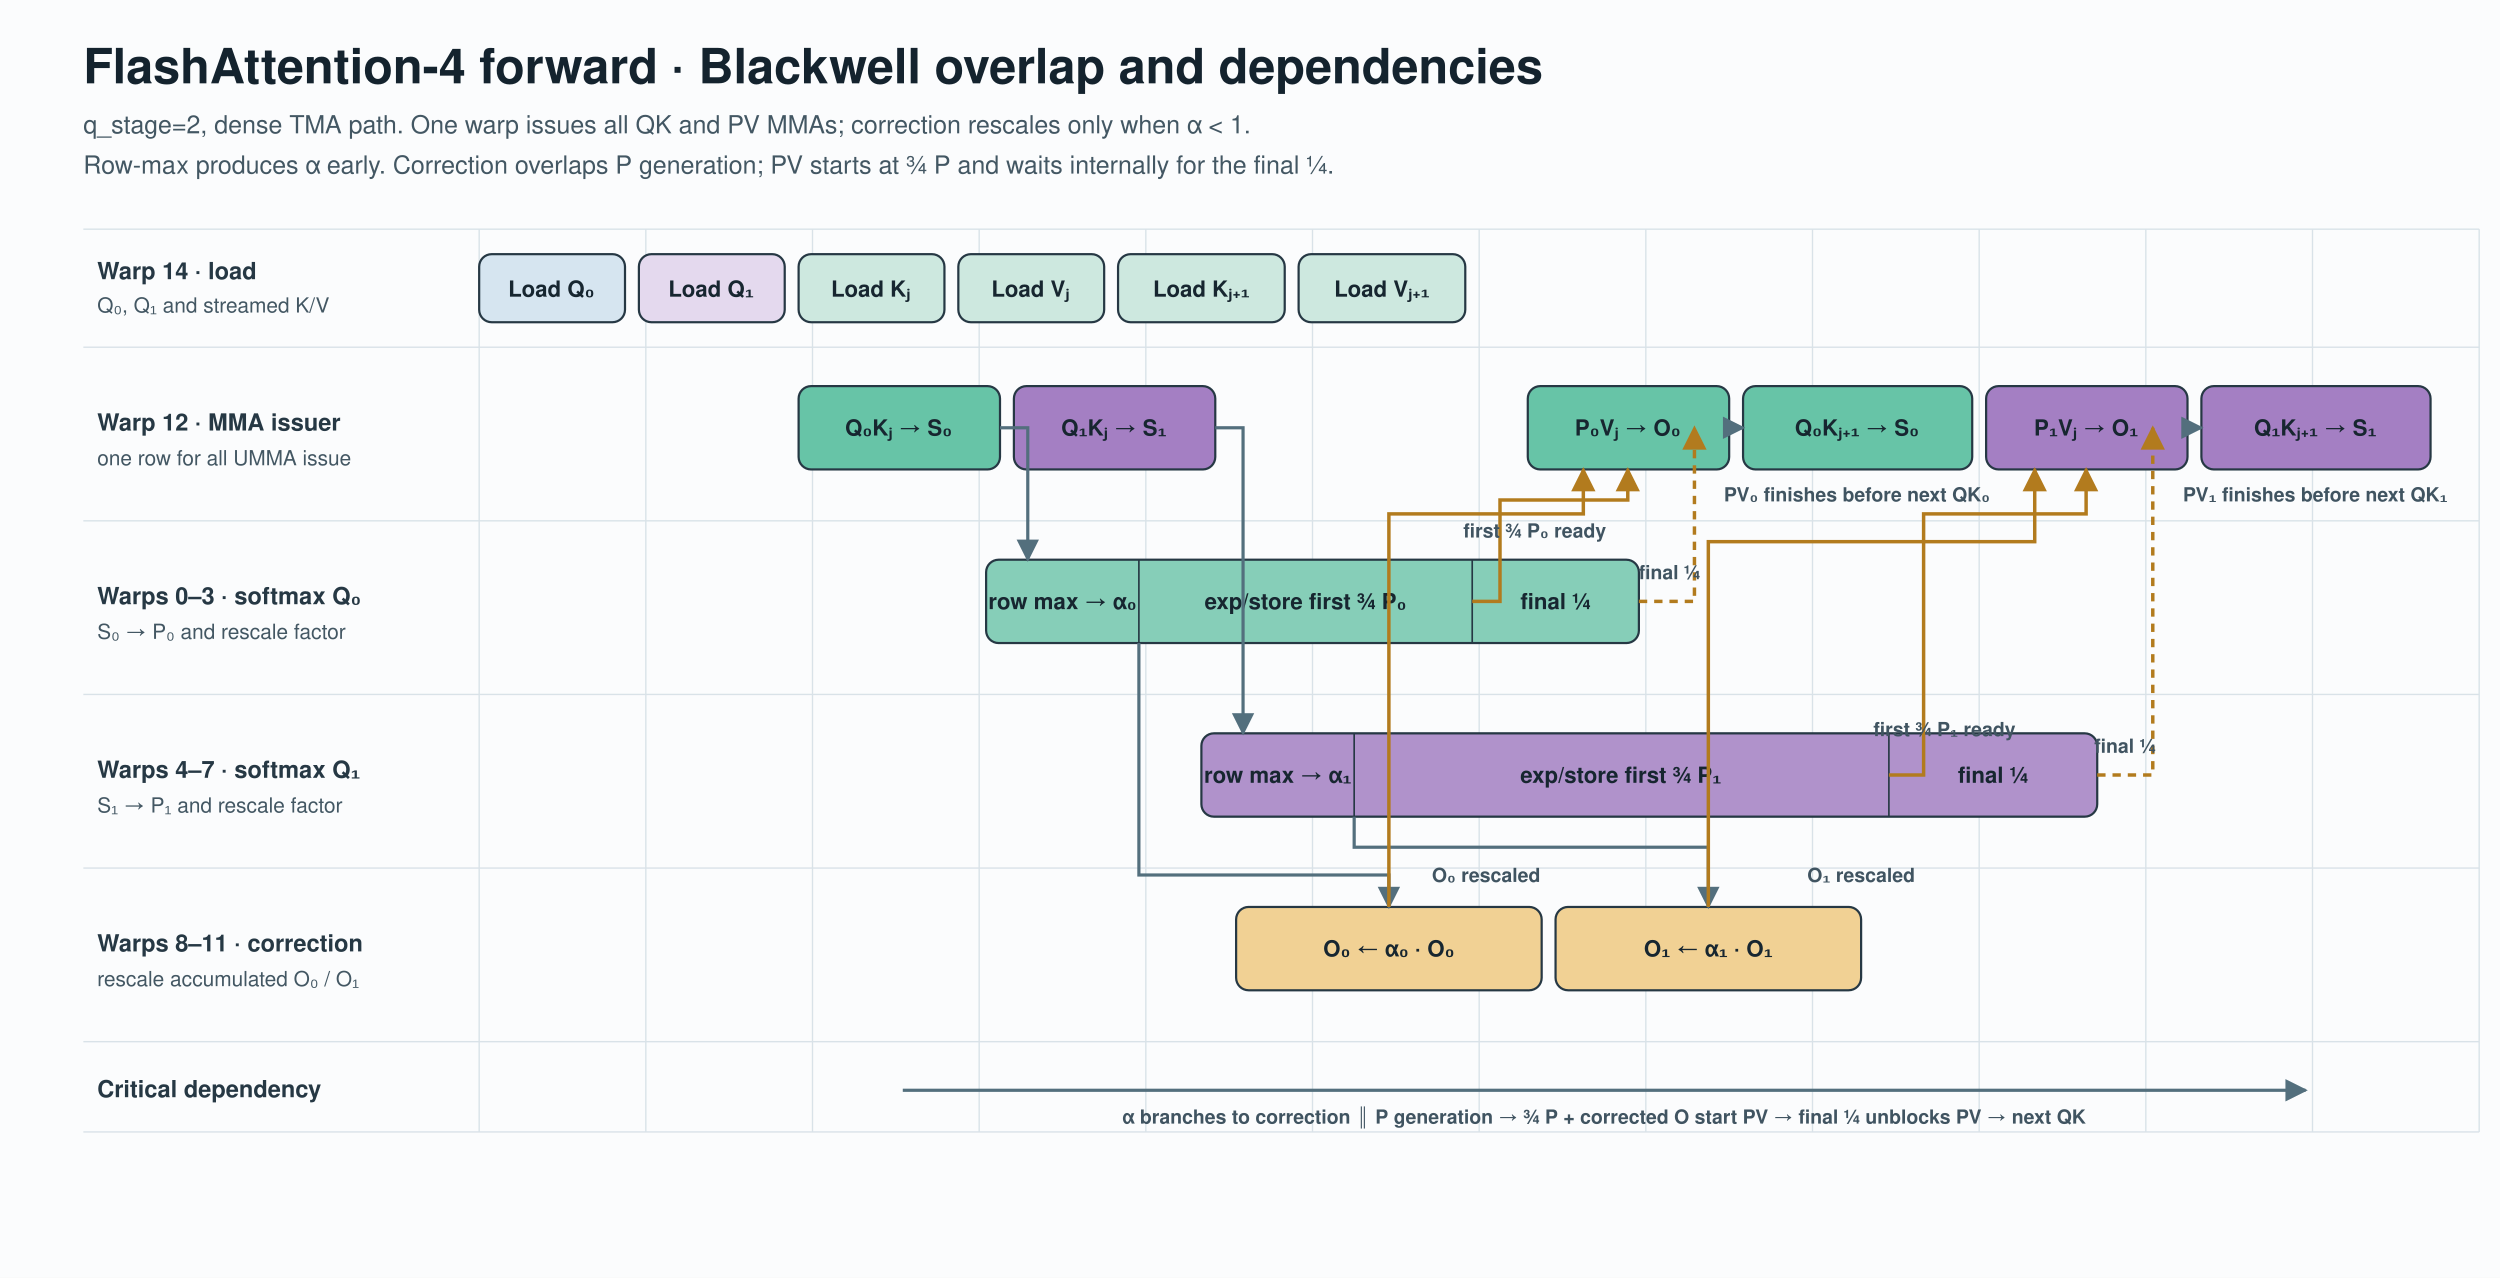
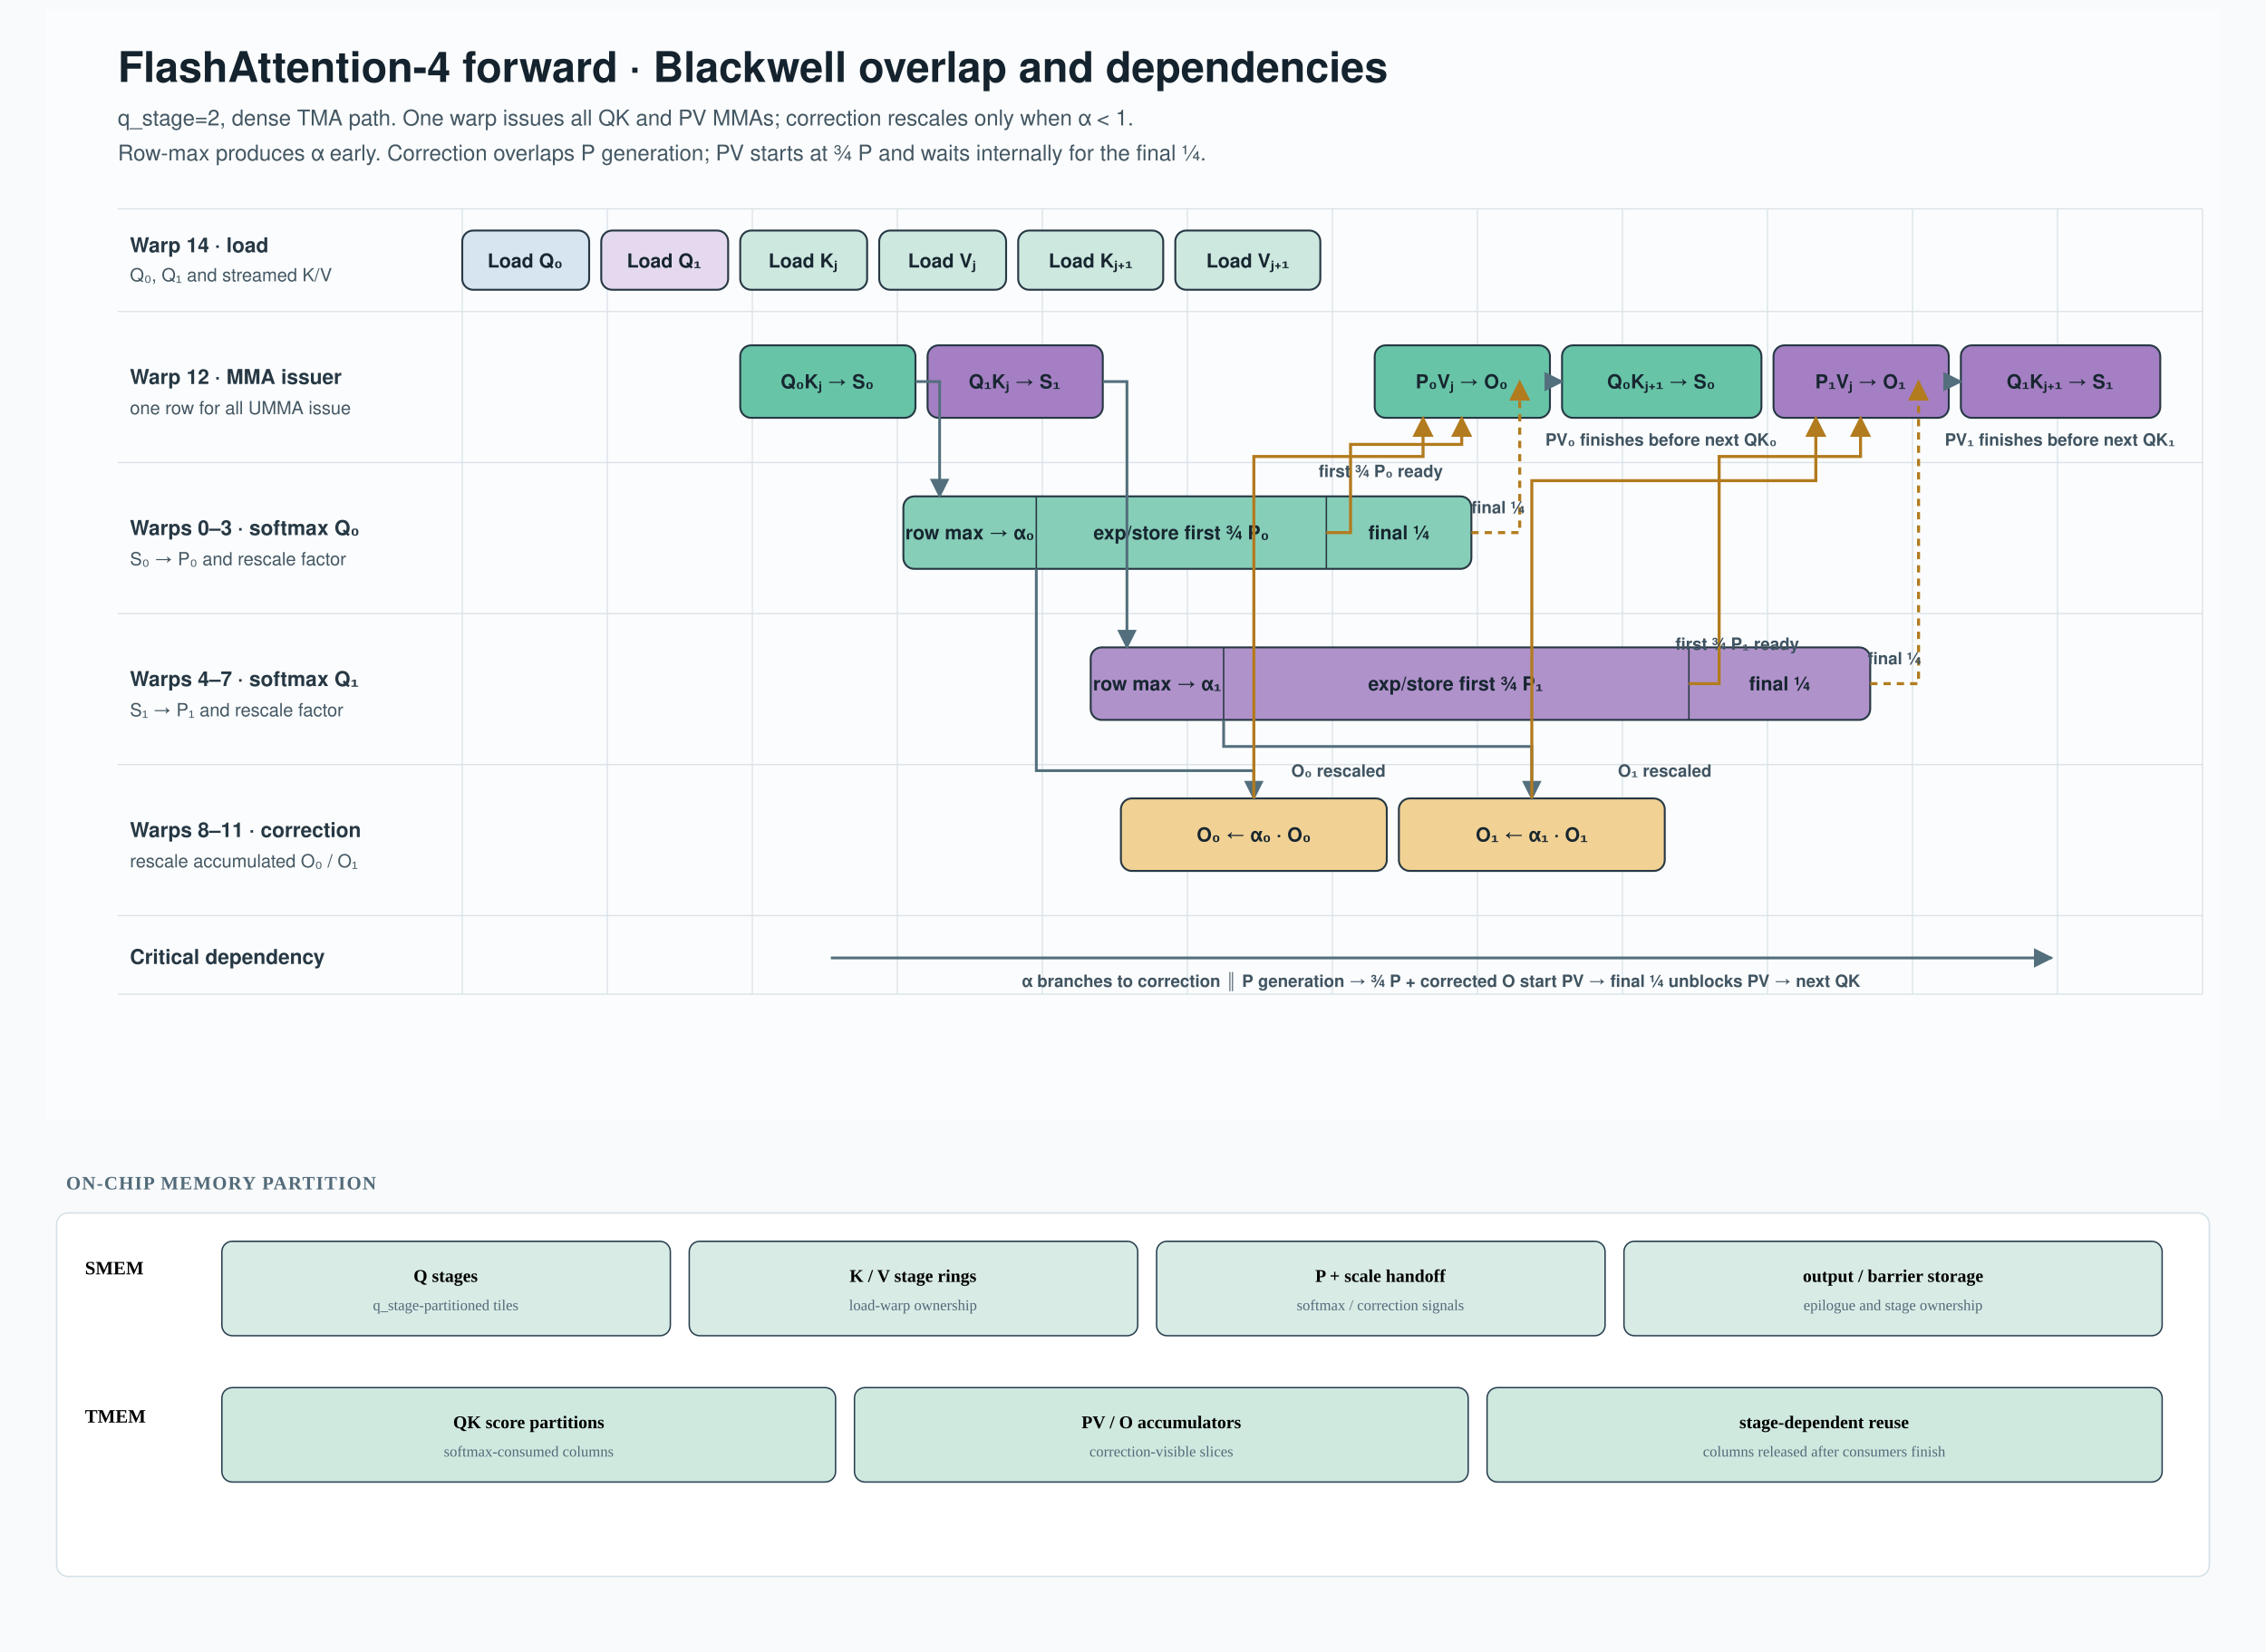
- <svg xmlns="http://www.w3.org/2000/svg" width="1800" height="920" viewBox="0 0 1800 920" role="img" aria-labelledby="title desc">
+ <svg xmlns="http://www.w3.org/2000/svg" width="2400" height="1750" viewBox="0 0 2400 1750" role="img" aria-labelledby="title desc">
  <defs>
    <style>
.t{font-family:"Helvetica Neue",Helvetica,Arial,sans-serif;font-size:35px;font-weight:700;fill:#14232e}.s{font-family:"Helvetica Neue",Helvetica,Arial,sans-serif;font-size:18px;font-weight:500;fill:#435763}.l{font-family:"Helvetica Neue",Helvetica,Arial,sans-serif;font-size:17px;font-weight:700;fill:#263844}.ls{font-family:"Helvetica Neue",Helvetica,Arial,sans-serif;font-size:15px;font-weight:500;fill:#435763}.x{font-family:"Helvetica Neue",Helvetica,Arial,sans-serif;font-size:16px;font-weight:600;fill:#172630;text-anchor:middle;dominant-baseline:middle}.n{font-family:"Helvetica Neue",Helvetica,Arial,sans-serif;font-size:14px;font-weight:600;fill:#405461;text-anchor:middle}.g{stroke:#d9e2e8;stroke-width:1}.b{stroke:#263844;stroke-width:1.6;rx:9}.a{stroke:#536f7d;stroke-width:2.3;fill:none;marker-end:url(#m)}.dep{stroke:#b27b1e;stroke-width:2.5;fill:none;marker-end:url(#gold)}
</style>
    <marker id="m" viewBox="0 0 10 10" refX="9" refY="5" markerWidth="7" markerHeight="7" orient="auto">
      <path d="M0 0L10 5L0 10z" fill="#536f7d" />
    </marker>
    <marker id="gold" viewBox="0 0 10 10" refX="9" refY="5" markerWidth="7" markerHeight="7" orient="auto">
      <path d="M0 0L10 5L0 10z" fill="#b27b1e" />
    </marker>
  </defs>
-   <rect width="1800" height="920" fill="#fbfcfd" />
-   <text x="60" y="60" class="t">FlashAttention-4 forward · Blackwell overlap and dependencies</text>
-   <text x="60" y="96" class="s">q_stage=2, dense TMA path. One warp issues all QK and PV MMAs; correction rescales only when α &lt; 1.</text>
-   <text x="60" y="125" class="s">Row-max produces α early. Correction overlaps P generation; PV starts at ¾ P and waits internally for the final ¼.</text>
-   <g transform="translate(60 165)">
-     <g class="g">
-       <path d="M285 0V650M405 0V650M525 0V650M645 0V650M765 0V650M885 0V650M1005 0V650M1125 0V650M1245 0V650M1365 0V650M1485 0V650M1605 0V650M1725 0V650" />
-       <path d="M0 0H1725M0 85H1725M0 210H1725M0 335H1725M0 460H1725M0 585H1725M0 650H1725" />
+   <rect width="2400" height="1750" fill="#f8fafb" />
+   <g transform="translate(48 10) scale(1.28)">
+     <rect width="1800" height="920" fill="#fbfcfd" />
+     <text x="60" y="60" class="t">FlashAttention-4 forward · Blackwell overlap and dependencies</text>
+     <text x="60" y="96" class="s">q_stage=2, dense TMA path. One warp issues all QK and PV MMAs; correction rescales only when α &lt; 1.</text>
+     <text x="60" y="125" class="s">Row-max produces α early. Correction overlaps P generation; PV starts at ¾ P and waits internally for the final ¼.</text>
+     <g transform="translate(60 165)">
+       <g class="g">
+         <path d="M285 0V650M405 0V650M525 0V650M645 0V650M765 0V650M885 0V650M1005 0V650M1125 0V650M1245 0V650M1365 0V650M1485 0V650M1605 0V650M1725 0V650" />
+         <path d="M0 0H1725M0 85H1725M0 210H1725M0 335H1725M0 460H1725M0 585H1725M0 650H1725" />
+       </g>
+       <text x="10" y="36" class="l">Warp 14 · load</text>
+       <text x="10" y="60" class="ls">Q₀, Q₁ and streamed K/V</text>
+       <text x="10" y="145" class="l">Warp 12 · MMA issuer</text>
+       <text x="10" y="170" class="ls">one row for all UMMA issue</text>
+       <text x="10" y="270" class="l">Warps 0–3 · softmax Q₀</text>
+       <text x="10" y="295" class="ls">S₀ → P₀ and rescale factor</text>
+       <text x="10" y="395" class="l">Warps 4–7 · softmax Q₁</text>
+       <text x="10" y="420" class="ls">S₁ → P₁ and rescale factor</text>
+       <text x="10" y="520" class="l">Warps 8–11 · correction</text>
+       <text x="10" y="545" class="ls">rescale accumulated O₀ / O₁</text>
+       <text x="10" y="625" class="l">Critical dependency</text>
+       <rect x="285" y="18" width="105" height="49" class="b" fill="#d6e5f0" />
+       <text x="337" y="43" class="x">Load Q₀</text>
+       <rect x="400" y="18" width="105" height="49" class="b" fill="#e4d9ee" />
+       <text x="452" y="43" class="x">Load Q₁</text>
+       <rect x="515" y="18" width="105" height="49" class="b" fill="#cde8df" />
+       <text x="567" y="43" class="x">Load Kⱼ</text>
+       <rect x="630" y="18" width="105" height="49" class="b" fill="#cde8df" />
+       <text x="682" y="43" class="x">Load Vⱼ</text>
+       <rect x="745" y="18" width="120" height="49" class="b" fill="#cde8df" />
+       <text x="805" y="43" class="x">Load Kⱼ₊₁</text>
+       <rect x="875" y="18" width="120" height="49" class="b" fill="#cde8df" />
+       <text x="935" y="43" class="x">Load Vⱼ₊₁</text>
+       <rect x="515" y="113" width="145" height="60" class="b" fill="#67c4a7" />
+       <text x="587" y="143" class="x">Q₀Kⱼ → S₀</text>
+       <rect x="670" y="113" width="145" height="60" class="b" fill="#a47fc3" />
+       <text x="742" y="143" class="x">Q₁Kⱼ → S₁</text>
+       <rect x="1040" y="113" width="145" height="60" class="b" fill="#67c4a7" />
+       <text x="1112" y="143" class="x">P₀Vⱼ → O₀</text>
+       <rect x="1195" y="113" width="165" height="60" class="b" fill="#67c4a7" />
+       <text x="1277" y="143" class="x">Q₀Kⱼ₊₁ → S₀</text>
+       <rect x="1370" y="113" width="145" height="60" class="b" fill="#a47fc3" />
+       <text x="1442" y="143" class="x">P₁Vⱼ → O₁</text>
+       <rect x="1525" y="113" width="165" height="60" class="b" fill="#a47fc3" />
+       <text x="1607" y="143" class="x">Q₁Kⱼ₊₁ → S₁</text>
+       <rect x="650" y="238" width="470" height="60" class="b" fill="#86ceb8" />
+       <path d="M760 238V298M1000 238V298" stroke="#263844" stroke-width="1.2" />
+       <text x="705" y="268" class="x">row max → α₀</text>
+       <text x="880" y="268" class="x">exp/store first ¾ P₀</text>
+       <text x="1060" y="268" class="x">final ¼</text>
+       <rect x="805" y="363" width="645" height="60" class="b" fill="#b092cb" />
+       <path d="M915 363V423M1300 363V423" stroke="#263844" stroke-width="1.2" />
+       <text x="860" y="393" class="x">row max → α₁</text>
+       <text x="1107" y="393" class="x">exp/store first ¾ P₁</text>
+       <text x="1375" y="393" class="x">final ¼</text>
+       <path d="M660 143H680V238" class="a" />
+       <path d="M815 143H835V363" class="a" />
+       <rect x="830" y="488" width="220" height="60" class="b" fill="#f1d194" />
+       <text x="940" y="518" class="x">O₀ ← α₀ · O₀</text>
+       <rect x="1060" y="488" width="220" height="60" class="b" fill="#f1d194" />
+       <text x="1170" y="518" class="x">O₁ ← α₁ · O₁</text>
+       <path d="M760 298V465H940V488" class="a" />
+       <path d="M915 423V445H1170V488" class="a" />
+       <path d="M1000 268H1020V195H1112V173" class="dep" />
+       <text x="1045" y="222" class="n">first ¾ P₀ ready</text>
+       <path d="M940 488V205H1080V173" class="dep" />
+       <text x="1010" y="470" class="n">O₀ rescaled</text>
+       <path d="M1300 393H1325V205H1442V173" class="dep" />
+       <text x="1340" y="365" class="n">first ¾ P₁ ready</text>
+       <path d="M1170 488V225H1405V173" class="dep" />
+       <text x="1280" y="470" class="n">O₁ rescaled</text>
+       <path d="M1120 268H1160V143" class="dep" stroke-dasharray="6 5" />
+       <text x="1142" y="252" class="n">final ¼</text>
+       <path d="M1450 393H1490V143" class="dep" stroke-dasharray="6 5" />
+       <text x="1470" y="377" class="n">final ¼</text>
+       <path d="M1185 143H1195" class="a" />
+       <path d="M1515 143H1525" class="a" />
+       <text x="1277" y="196" class="n">PV₀ finishes before next QK₀</text>
+       <text x="1607" y="196" class="n">PV₁ finishes before next QK₁</text>
+       <path d="M590 620H1600" class="a" />
+       <text x="1095" y="644" class="n">α branches to correction ∥ P generation → ¾ P + corrected O start PV → final ¼ unblocks PV → next QK</text>
    </g>
-     <text x="10" y="36" class="l">Warp 14 · load</text>
-     <text x="10" y="60" class="ls">Q₀, Q₁ and streamed K/V</text>
-     <text x="10" y="145" class="l">Warp 12 · MMA issuer</text>
-     <text x="10" y="170" class="ls">one row for all UMMA issue</text>
-     <text x="10" y="270" class="l">Warps 0–3 · softmax Q₀</text>
-     <text x="10" y="295" class="ls">S₀ → P₀ and rescale factor</text>
-     <text x="10" y="395" class="l">Warps 4–7 · softmax Q₁</text>
-     <text x="10" y="420" class="ls">S₁ → P₁ and rescale factor</text>
-     <text x="10" y="520" class="l">Warps 8–11 · correction</text>
-     <text x="10" y="545" class="ls">rescale accumulated O₀ / O₁</text>
-     <text x="10" y="625" class="l">Critical dependency</text>
-     <rect x="285" y="18" width="105" height="49" class="b" fill="#d6e5f0" />
-     <text x="337" y="43" class="x">Load Q₀</text>
-     <rect x="400" y="18" width="105" height="49" class="b" fill="#e4d9ee" />
-     <text x="452" y="43" class="x">Load Q₁</text>
-     <rect x="515" y="18" width="105" height="49" class="b" fill="#cde8df" />
-     <text x="567" y="43" class="x">Load Kⱼ</text>
-     <rect x="630" y="18" width="105" height="49" class="b" fill="#cde8df" />
-     <text x="682" y="43" class="x">Load Vⱼ</text>
-     <rect x="745" y="18" width="120" height="49" class="b" fill="#cde8df" />
-     <text x="805" y="43" class="x">Load Kⱼ₊₁</text>
-     <rect x="875" y="18" width="120" height="49" class="b" fill="#cde8df" />
-     <text x="935" y="43" class="x">Load Vⱼ₊₁</text>
-     <rect x="515" y="113" width="145" height="60" class="b" fill="#67c4a7" />
-     <text x="587" y="143" class="x">Q₀Kⱼ → S₀</text>
-     <rect x="670" y="113" width="145" height="60" class="b" fill="#a47fc3" />
-     <text x="742" y="143" class="x">Q₁Kⱼ → S₁</text>
-     <rect x="1040" y="113" width="145" height="60" class="b" fill="#67c4a7" />
-     <text x="1112" y="143" class="x">P₀Vⱼ → O₀</text>
-     <rect x="1195" y="113" width="165" height="60" class="b" fill="#67c4a7" />
-     <text x="1277" y="143" class="x">Q₀Kⱼ₊₁ → S₀</text>
-     <rect x="1370" y="113" width="145" height="60" class="b" fill="#a47fc3" />
-     <text x="1442" y="143" class="x">P₁Vⱼ → O₁</text>
-     <rect x="1525" y="113" width="165" height="60" class="b" fill="#a47fc3" />
-     <text x="1607" y="143" class="x">Q₁Kⱼ₊₁ → S₁</text>
-     <rect x="650" y="238" width="470" height="60" class="b" fill="#86ceb8" />
-     <path d="M760 238V298M1000 238V298" stroke="#263844" stroke-width="1.2" />
-     <text x="705" y="268" class="x">row max → α₀</text>
-     <text x="880" y="268" class="x">exp/store first ¾ P₀</text>
-     <text x="1060" y="268" class="x">final ¼</text>
-     <rect x="805" y="363" width="645" height="60" class="b" fill="#b092cb" />
-     <path d="M915 363V423M1300 363V423" stroke="#263844" stroke-width="1.2" />
-     <text x="860" y="393" class="x">row max → α₁</text>
-     <text x="1107" y="393" class="x">exp/store first ¾ P₁</text>
-     <text x="1375" y="393" class="x">final ¼</text>
-     <path d="M660 143H680V238" class="a" />
-     <path d="M815 143H835V363" class="a" />
-     <rect x="830" y="488" width="220" height="60" class="b" fill="#f1d194" />
-     <text x="940" y="518" class="x">O₀ ← α₀ · O₀</text>
-     <rect x="1060" y="488" width="220" height="60" class="b" fill="#f1d194" />
-     <text x="1170" y="518" class="x">O₁ ← α₁ · O₁</text>
-     <path d="M760 298V465H940V488" class="a" />
-     <path d="M915 423V445H1170V488" class="a" />
-     <path d="M1000 268H1020V195H1112V173" class="dep" />
-     <text x="1045" y="222" class="n">first ¾ P₀ ready</text>
-     <path d="M940 488V205H1080V173" class="dep" />
-     <text x="1010" y="470" class="n">O₀ rescaled</text>
-     <path d="M1300 393H1325V205H1442V173" class="dep" />
-     <text x="1340" y="365" class="n">first ¾ P₁ ready</text>
-     <path d="M1170 488V225H1405V173" class="dep" />
-     <text x="1280" y="470" class="n">O₁ rescaled</text>
-     <path d="M1120 268H1160V143" class="dep" stroke-dasharray="6 5" />
-     <text x="1142" y="252" class="n">final ¼</text>
-     <path d="M1450 393H1490V143" class="dep" stroke-dasharray="6 5" />
-     <text x="1470" y="377" class="n">final ¼</text>
-     <path d="M1185 143H1195" class="a" />
-     <path d="M1515 143H1525" class="a" />
-     <text x="1277" y="196" class="n">PV₀ finishes before next QK₀</text>
-     <text x="1607" y="196" class="n">PV₁ finishes before next QK₁</text>
-     <path d="M590 620H1600" class="a" />
-     <text x="1095" y="644" class="n">α branches to correction ∥ P generation → ¾ P + corrected O start PV → final ¼ unblocks PV → next QK</text>
  </g>
+   <text x="70" y="1260" font-size="20" font-weight="780" fill="#526a79" letter-spacing="1.2">ON-CHIP MEMORY PARTITION</text>
+   <rect x="60" y="1285" width="2280" height="385" rx="12" fill="#fff" stroke="#d4e0e7" stroke-width="1.5" />
+   <text x="90" y="1350" font-size="20" font-weight="760">SMEM</text>
+   <rect x="235" y="1315" width="475" height="100" rx="11" fill="#d8ebe5" stroke="#273e4e" stroke-width="1.5" />
+   <text x="472" y="1358" text-anchor="middle" font-size="19" font-weight="730">Q stages</text>
+   <text x="472" y="1388" text-anchor="middle" font-size="16" fill="#526a79">q_stage-partitioned tiles</text>
+   <rect x="730" y="1315" width="475" height="100" rx="11" fill="#d8ebe5" stroke="#273e4e" stroke-width="1.5" />
+   <text x="967" y="1358" text-anchor="middle" font-size="19" font-weight="730">K / V stage rings</text>
+   <text x="967" y="1388" text-anchor="middle" font-size="16" fill="#526a79">load-warp ownership</text>
+   <rect x="1225" y="1315" width="475" height="100" rx="11" fill="#d8ebe5" stroke="#273e4e" stroke-width="1.5" />
+   <text x="1462" y="1358" text-anchor="middle" font-size="19" font-weight="730">P + scale handoff</text>
+   <text x="1462" y="1388" text-anchor="middle" font-size="16" fill="#526a79">softmax / correction signals</text>
+   <rect x="1720" y="1315" width="570" height="100" rx="11" fill="#d8ebe5" stroke="#273e4e" stroke-width="1.5" />
+   <text x="2005" y="1358" text-anchor="middle" font-size="19" font-weight="730">output / barrier storage</text>
+   <text x="2005" y="1388" text-anchor="middle" font-size="16" fill="#526a79">epilogue and stage ownership</text>
+   <text x="90" y="1507" font-size="20" font-weight="760">TMEM</text>
+   <rect x="235" y="1470" width="650" height="100" rx="11" fill="#cfe9df" stroke="#273e4e" stroke-width="1.5" />
+   <text x="560" y="1513" text-anchor="middle" font-size="19" font-weight="730">QK score partitions</text>
+   <text x="560" y="1543" text-anchor="middle" font-size="16" fill="#526a79">softmax-consumed columns</text>
+   <rect x="905" y="1470" width="650" height="100" rx="11" fill="#cfe9df" stroke="#273e4e" stroke-width="1.5" />
+   <text x="1230" y="1513" text-anchor="middle" font-size="19" font-weight="730">PV / O accumulators</text>
+   <text x="1230" y="1543" text-anchor="middle" font-size="16" fill="#526a79">correction-visible slices</text>
+   <rect x="1575" y="1470" width="715" height="100" rx="11" fill="#cfe9df" stroke="#273e4e" stroke-width="1.5" />
+   <text x="1932" y="1513" text-anchor="middle" font-size="19" font-weight="730">stage-dependent reuse</text>
+   <text x="1932" y="1543" text-anchor="middle" font-size="16" fill="#526a79">columns released after consumers finish</text>
</svg>
